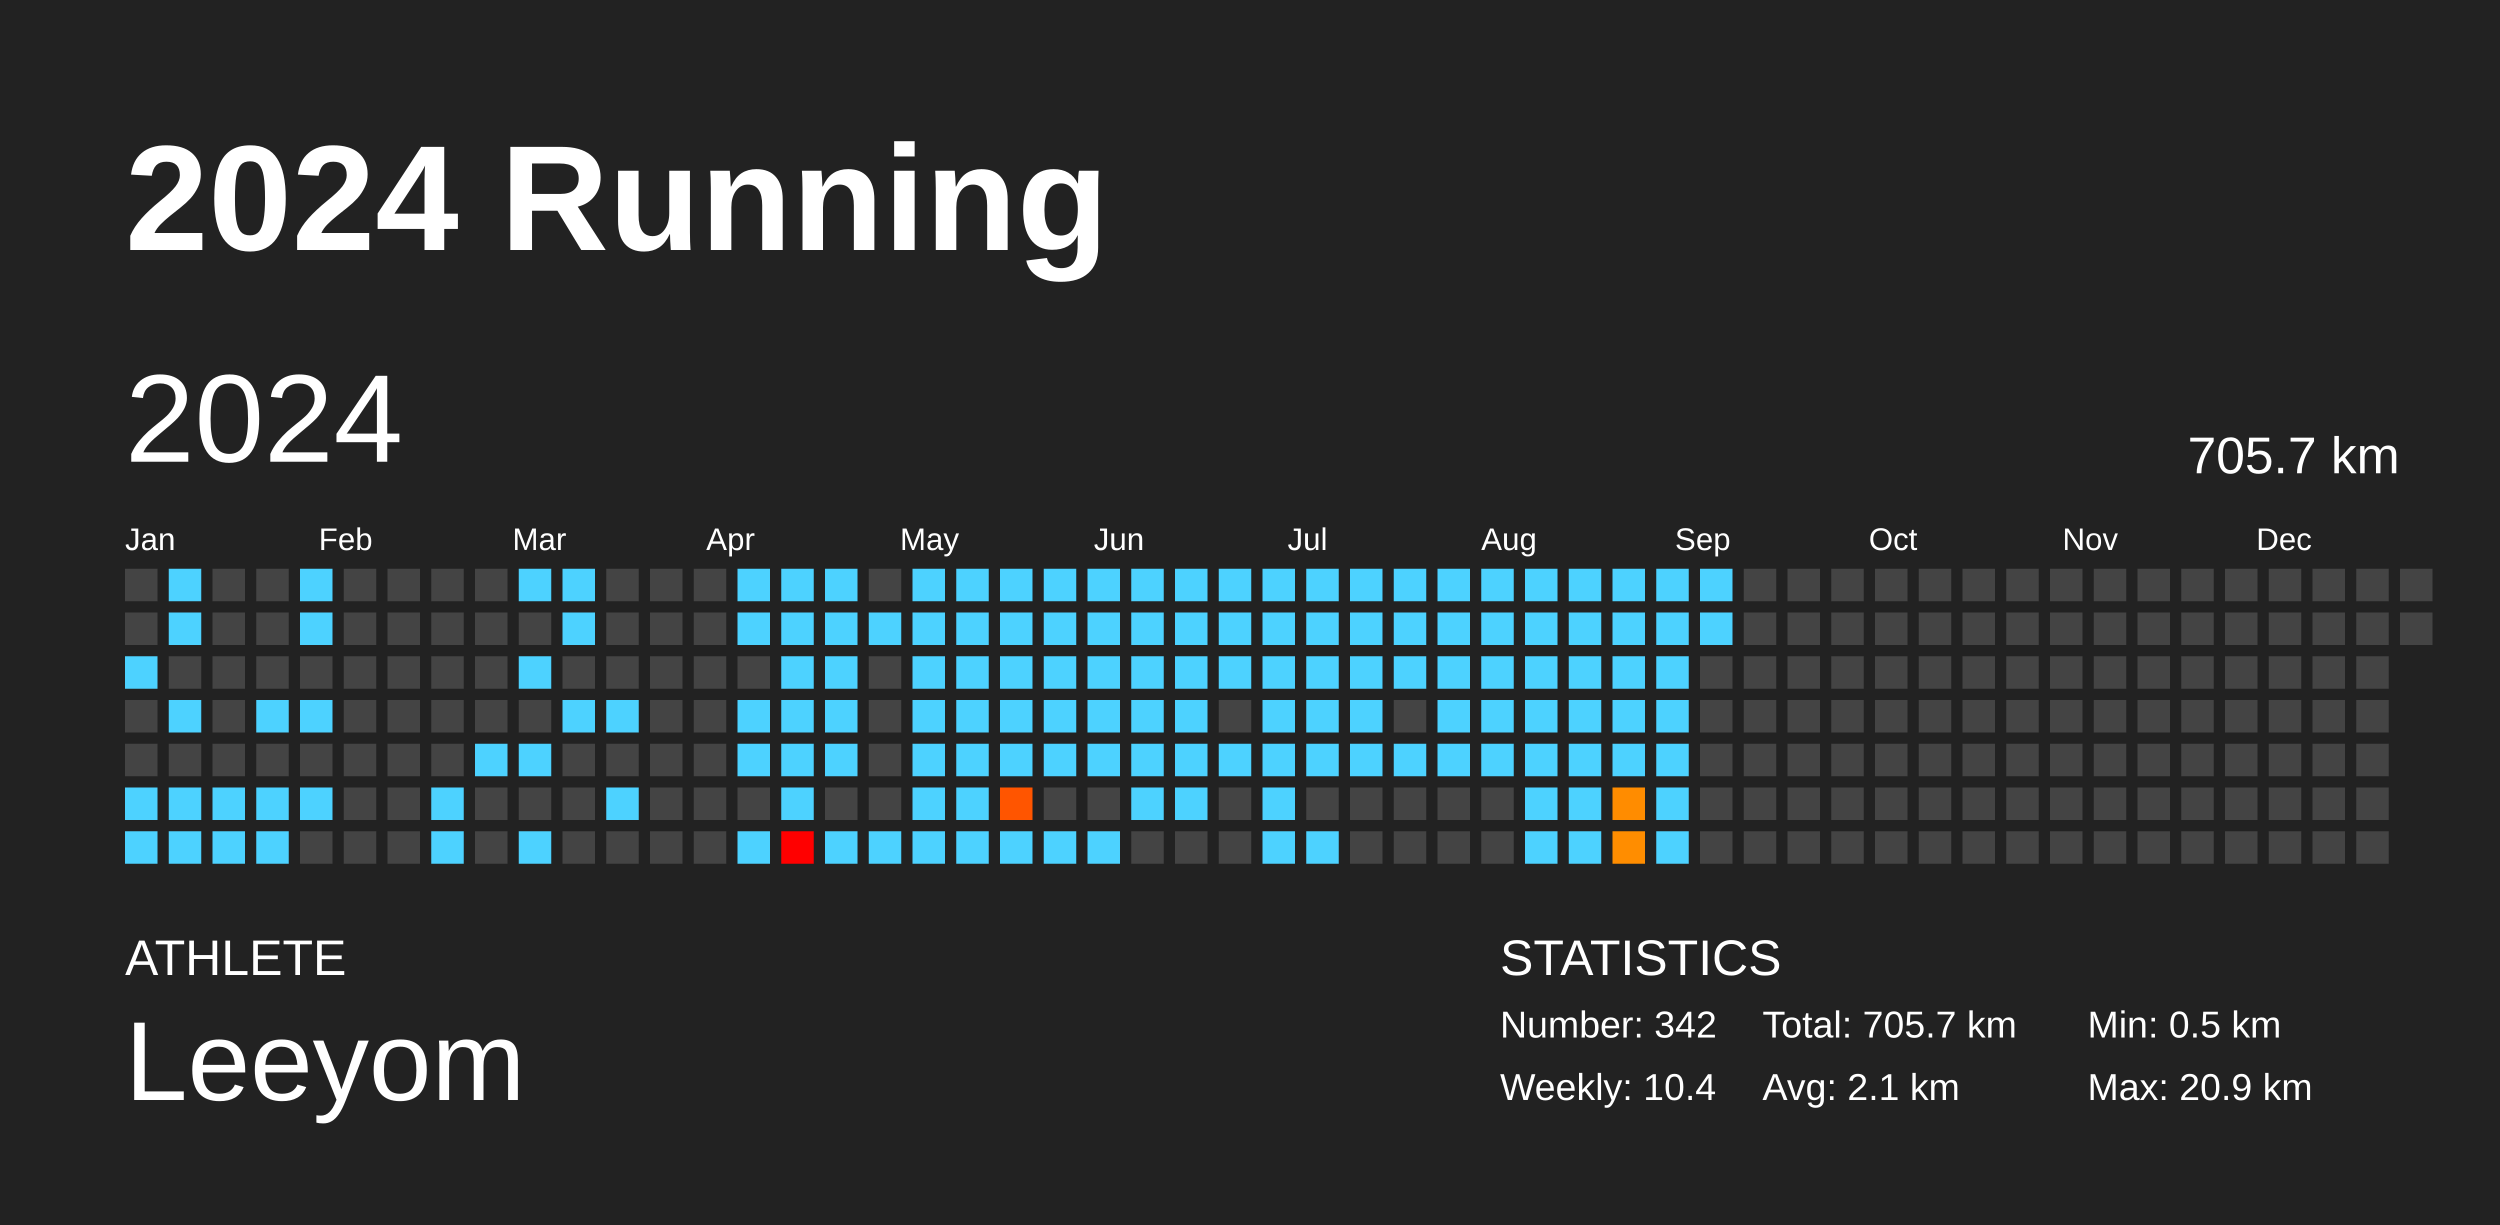
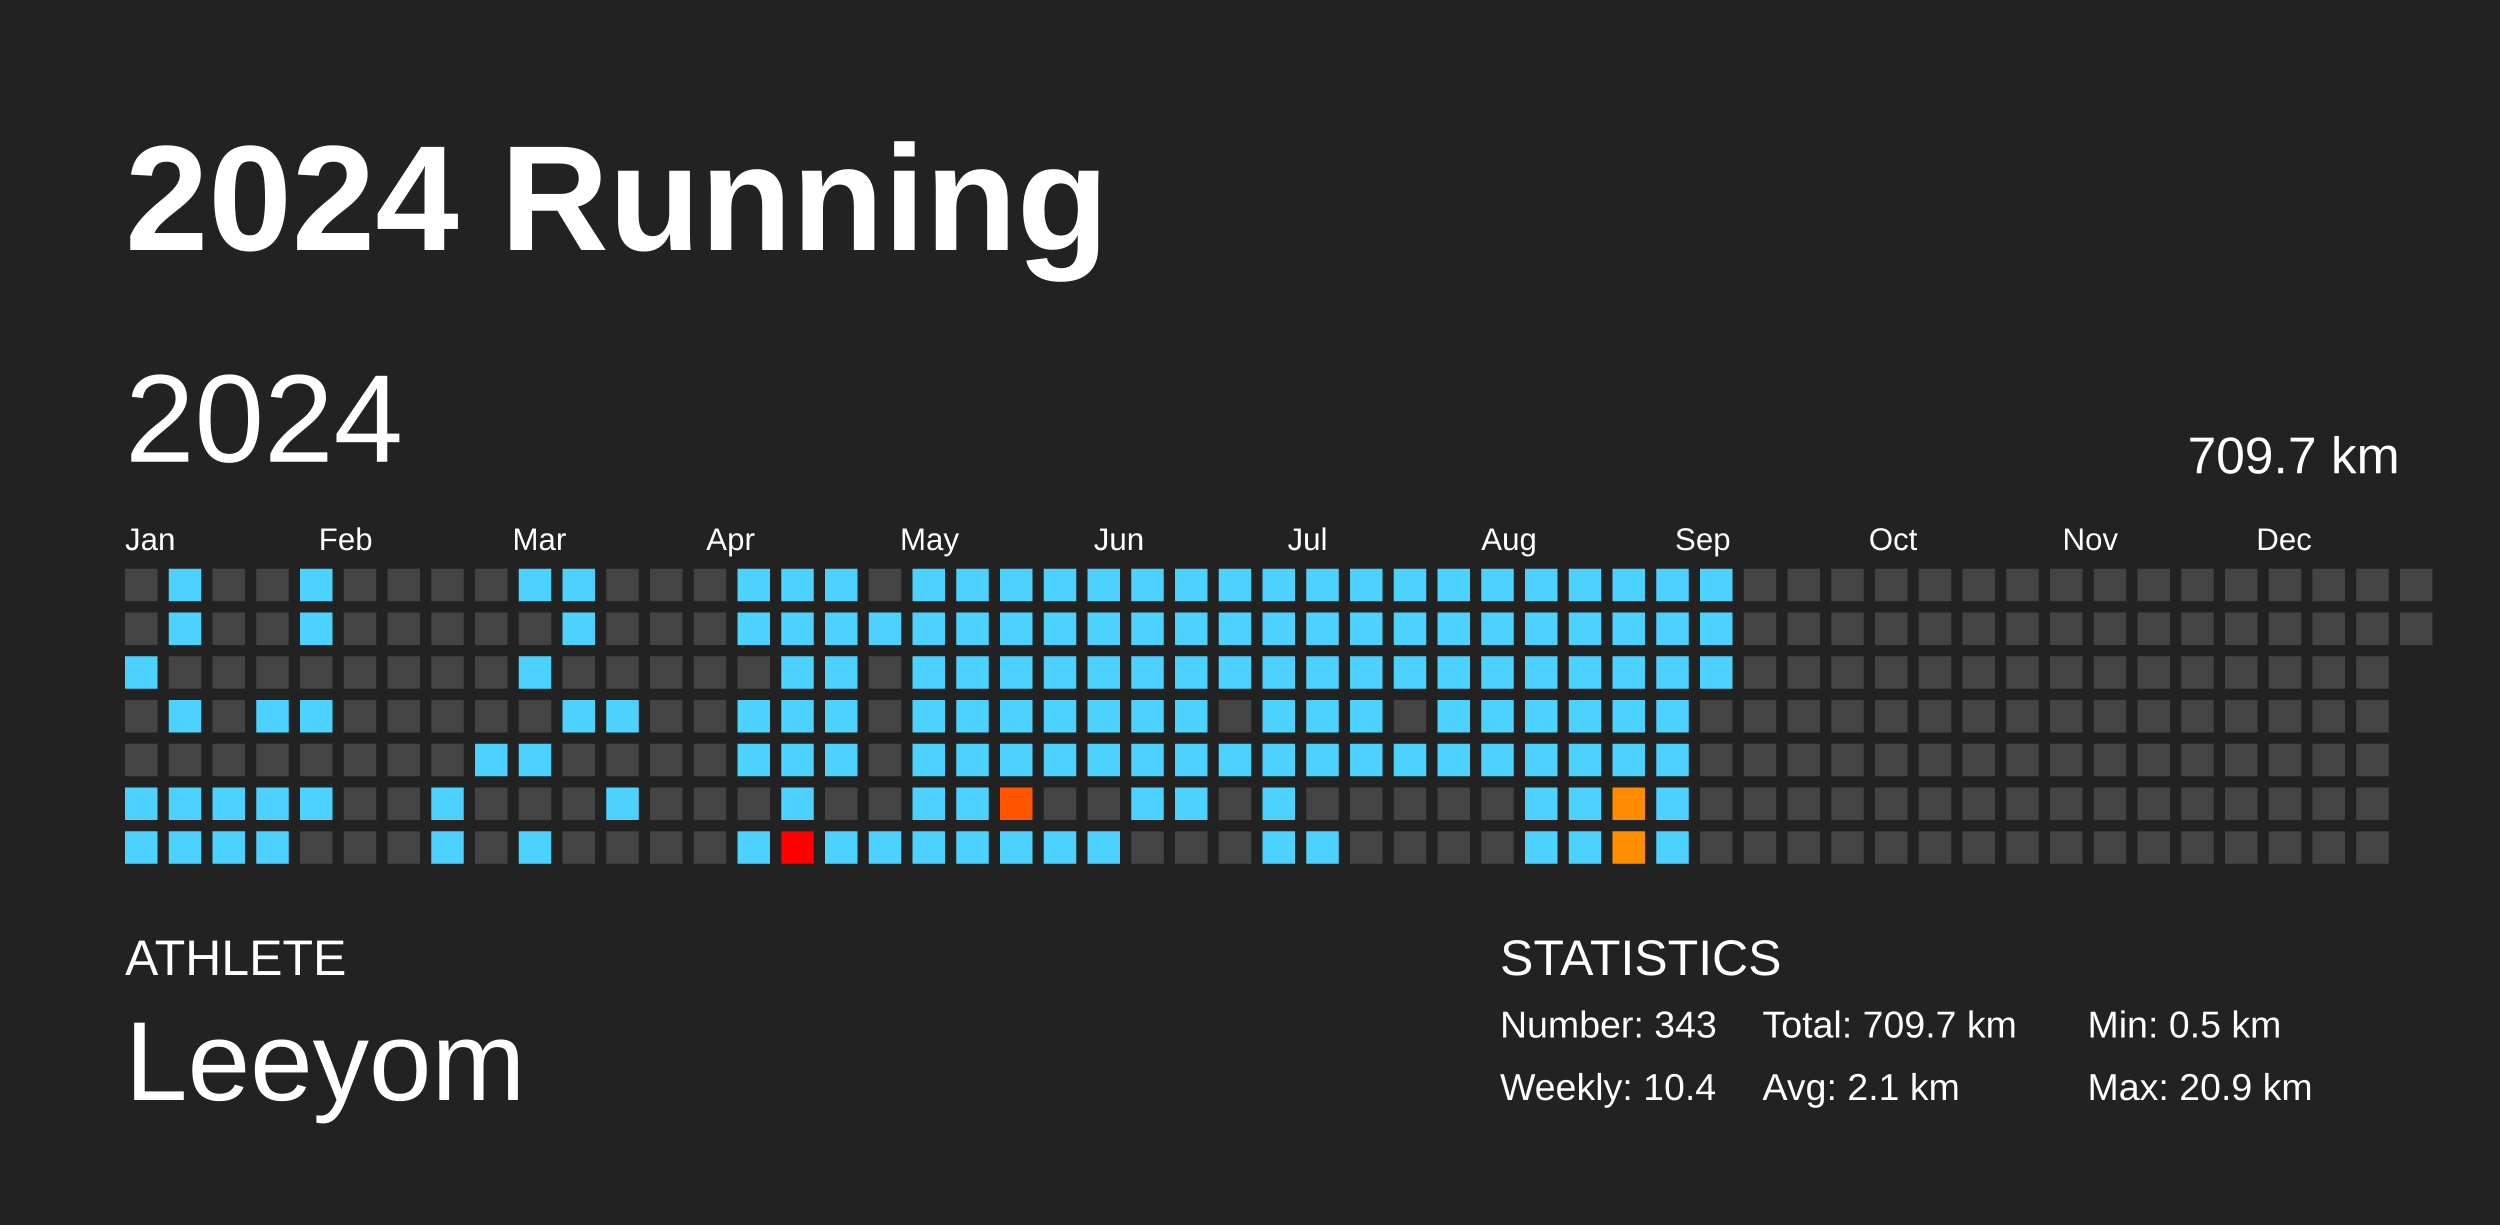
<svg xmlns="http://www.w3.org/2000/svg" baseProfile="full" height="98mm" version="1.1" viewBox="0,0,200,98" width="200mm">
  <defs />
  <rect fill="#222222" height="98" width="200" x="0" y="0" />
  <text fill="#FFFFFF" style="font-size:12px; font-family:Arial; font-weight:bold;" x="10" y="20">2024 Running</text>
  <text fill="#FFFFFF" style="font-size:4px; font-family:Arial" x="10" y="78">ATHLETE</text>
  <text fill="#FFFFFF" style="font-size:9px; font-family:Arial" x="10" y="88">Leeyom</text>
  <text fill="#FFFFFF" style="font-size:4px; font-family:Arial" x="120" y="78">STATISTICS</text>
-   <text fill="#FFFFFF" style="font-size:3px; font-family:Arial" x="120" y="83">Number: 342</text>
+   <text fill="#FFFFFF" style="font-size:3px; font-family:Arial" x="120" y="83">Number: 343</text>
  <text fill="#FFFFFF" style="font-size:3px; font-family:Arial" x="120" y="88">Weekly: 10.4</text>
-   <text fill="#FFFFFF" style="font-size:3px; font-family:Arial" x="141" y="83">Total: 705.7 km</text>
+   <text fill="#FFFFFF" style="font-size:3px; font-family:Arial" x="141" y="83">Total: 709.7 km</text>
  <text fill="#FFFFFF" style="font-size:3px; font-family:Arial" x="141" y="88">Avg: 2.1 km</text>
  <text fill="#FFFFFF" style="font-size:3px; font-family:Arial" x="167" y="83">Min: 0.5 km</text>
  <text fill="#FFFFFF" style="font-size:3px; font-family:Arial" x="167" y="88">Max: 20.9 km</text>
  <text dominant-baseline="hanging" fill="#FFFFFF" style="font-size:10.0px; font-family:Arial;" x="10" y="30">2024</text>
-   <text dominant-baseline="hanging" fill="#FFFFFF" style="font-size:4.125px; font-family:Arial;" x="175" y="35">705.7 km</text>
+   <text dominant-baseline="hanging" fill="#FFFFFF" style="font-size:4.125px; font-family:Arial;" x="175" y="35">709.7 km</text>
  <text fill="#FFFFFF" style="font-size:2.5px; font-family:Arial" x="10.0" y="44">Jan</text>
  <text fill="#FFFFFF" style="font-size:2.5px; font-family:Arial" x="25.5" y="44">Feb</text>
  <text fill="#FFFFFF" style="font-size:2.5px; font-family:Arial" x="41.0" y="44">Mar</text>
  <text fill="#FFFFFF" style="font-size:2.5px; font-family:Arial" x="56.5" y="44">Apr</text>
  <text fill="#FFFFFF" style="font-size:2.5px; font-family:Arial" x="72.0" y="44">May</text>
  <text fill="#FFFFFF" style="font-size:2.5px; font-family:Arial" x="87.5" y="44">Jun</text>
  <text fill="#FFFFFF" style="font-size:2.5px; font-family:Arial" x="103.0" y="44">Jul</text>
  <text fill="#FFFFFF" style="font-size:2.5px; font-family:Arial" x="118.5" y="44">Aug</text>
  <text fill="#FFFFFF" style="font-size:2.5px; font-family:Arial" x="134.0" y="44">Sep</text>
  <text fill="#FFFFFF" style="font-size:2.5px; font-family:Arial" x="149.5" y="44">Oct</text>
  <text fill="#FFFFFF" style="font-size:2.5px; font-family:Arial" x="165.0" y="44">Nov</text>
  <text fill="#FFFFFF" style="font-size:2.5px; font-family:Arial" x="180.5" y="44">Dec</text>
  <rect fill="#444444" height="2.6" width="2.6" x="10.0" y="45.5" />
  <rect fill="#444444" height="2.6" width="2.6" x="10.0" y="49.0" />
  <rect fill="#4dd2ff" height="2.6" width="2.6" x="10.0" y="52.5" />
  <rect fill="#444444" height="2.6" width="2.6" x="10.0" y="56.0" />
  <rect fill="#444444" height="2.6" width="2.6" x="10.0" y="59.5" />
  <rect fill="#4dd2ff" height="2.6" width="2.6" x="10.0" y="63.0" />
  <rect fill="#4dd2ff" height="2.6" width="2.6" x="10.0" y="66.5" />
  <rect fill="#4dd2ff" height="2.6" width="2.6" x="13.5" y="45.5" />
  <rect fill="#4dd2ff" height="2.6" width="2.6" x="13.5" y="49.0" />
  <rect fill="#444444" height="2.6" width="2.6" x="13.5" y="52.5" />
  <rect fill="#4dd2ff" height="2.6" width="2.6" x="13.5" y="56.0" />
  <rect fill="#444444" height="2.6" width="2.6" x="13.5" y="59.5" />
  <rect fill="#4dd2ff" height="2.6" width="2.6" x="13.5" y="63.0" />
  <rect fill="#4dd2ff" height="2.6" width="2.6" x="13.5" y="66.5" />
  <rect fill="#444444" height="2.6" width="2.6" x="17.0" y="45.5" />
  <rect fill="#444444" height="2.6" width="2.6" x="17.0" y="49.0" />
  <rect fill="#444444" height="2.6" width="2.6" x="17.0" y="52.5" />
  <rect fill="#444444" height="2.6" width="2.6" x="17.0" y="56.0" />
  <rect fill="#444444" height="2.6" width="2.6" x="17.0" y="59.5" />
  <rect fill="#4dd2ff" height="2.6" width="2.6" x="17.0" y="63.0" />
  <rect fill="#4dd2ff" height="2.6" width="2.6" x="17.0" y="66.5" />
  <rect fill="#444444" height="2.6" width="2.6" x="20.5" y="45.5" />
  <rect fill="#444444" height="2.6" width="2.6" x="20.5" y="49.0" />
  <rect fill="#444444" height="2.6" width="2.6" x="20.5" y="52.5" />
  <rect fill="#4dd2ff" height="2.6" width="2.6" x="20.5" y="56.0" />
  <rect fill="#444444" height="2.6" width="2.6" x="20.5" y="59.5" />
  <rect fill="#4dd2ff" height="2.6" width="2.6" x="20.5" y="63.0" />
  <rect fill="#4dd2ff" height="2.6" width="2.6" x="20.5" y="66.5" />
  <rect fill="#4dd2ff" height="2.6" width="2.6" x="24.0" y="45.5" />
  <rect fill="#4dd2ff" height="2.6" width="2.6" x="24.0" y="49.0" />
  <rect fill="#444444" height="2.6" width="2.6" x="24.0" y="52.5" />
  <rect fill="#4dd2ff" height="2.6" width="2.6" x="24.0" y="56.0" />
  <rect fill="#444444" height="2.6" width="2.6" x="24.0" y="59.5" />
  <rect fill="#4dd2ff" height="2.6" width="2.6" x="24.0" y="63.0" />
  <rect fill="#444444" height="2.6" width="2.6" x="24.0" y="66.5" />
  <rect fill="#444444" height="2.6" width="2.6" x="27.5" y="45.5" />
  <rect fill="#444444" height="2.6" width="2.6" x="27.5" y="49.0" />
  <rect fill="#444444" height="2.6" width="2.6" x="27.5" y="52.5" />
  <rect fill="#444444" height="2.6" width="2.6" x="27.5" y="56.0" />
  <rect fill="#444444" height="2.6" width="2.6" x="27.5" y="59.5" />
  <rect fill="#444444" height="2.6" width="2.6" x="27.5" y="63.0" />
  <rect fill="#444444" height="2.6" width="2.6" x="27.5" y="66.5" />
  <rect fill="#444444" height="2.6" width="2.6" x="31.0" y="45.5" />
  <rect fill="#444444" height="2.6" width="2.6" x="31.0" y="49.0" />
  <rect fill="#444444" height="2.6" width="2.6" x="31.0" y="52.5" />
  <rect fill="#444444" height="2.6" width="2.6" x="31.0" y="56.0" />
  <rect fill="#444444" height="2.6" width="2.6" x="31.0" y="59.5" />
  <rect fill="#444444" height="2.6" width="2.6" x="31.0" y="63.0" />
  <rect fill="#444444" height="2.6" width="2.6" x="31.0" y="66.5" />
  <rect fill="#444444" height="2.6" width="2.6" x="34.5" y="45.5" />
  <rect fill="#444444" height="2.6" width="2.6" x="34.5" y="49.0" />
  <rect fill="#444444" height="2.6" width="2.6" x="34.5" y="52.5" />
  <rect fill="#444444" height="2.6" width="2.6" x="34.5" y="56.0" />
  <rect fill="#444444" height="2.6" width="2.6" x="34.5" y="59.5" />
  <rect fill="#4dd2ff" height="2.6" width="2.6" x="34.5" y="63.0" />
  <rect fill="#4dd2ff" height="2.6" width="2.6" x="34.5" y="66.5" />
  <rect fill="#444444" height="2.6" width="2.6" x="38.0" y="45.5" />
  <rect fill="#444444" height="2.6" width="2.6" x="38.0" y="49.0" />
  <rect fill="#444444" height="2.6" width="2.6" x="38.0" y="52.5" />
  <rect fill="#444444" height="2.6" width="2.6" x="38.0" y="56.0" />
  <rect fill="#4dd2ff" height="2.6" width="2.6" x="38.0" y="59.5" />
  <rect fill="#444444" height="2.6" width="2.6" x="38.0" y="63.0" />
  <rect fill="#444444" height="2.6" width="2.6" x="38.0" y="66.5" />
  <rect fill="#4dd2ff" height="2.6" width="2.6" x="41.5" y="45.5" />
  <rect fill="#444444" height="2.6" width="2.6" x="41.5" y="49.0" />
  <rect fill="#4dd2ff" height="2.6" width="2.6" x="41.5" y="52.5" />
  <rect fill="#444444" height="2.6" width="2.6" x="41.5" y="56.0" />
  <rect fill="#4dd2ff" height="2.6" width="2.6" x="41.5" y="59.5" />
  <rect fill="#444444" height="2.6" width="2.6" x="41.5" y="63.0" />
  <rect fill="#4dd2ff" height="2.6" width="2.6" x="41.5" y="66.5" />
  <rect fill="#4dd2ff" height="2.6" width="2.6" x="45.0" y="45.5" />
  <rect fill="#4dd2ff" height="2.6" width="2.6" x="45.0" y="49.0" />
  <rect fill="#444444" height="2.6" width="2.6" x="45.0" y="52.5" />
  <rect fill="#4dd2ff" height="2.6" width="2.6" x="45.0" y="56.0" />
  <rect fill="#444444" height="2.6" width="2.6" x="45.0" y="59.5" />
  <rect fill="#444444" height="2.6" width="2.6" x="45.0" y="63.0" />
  <rect fill="#444444" height="2.6" width="2.6" x="45.0" y="66.5" />
  <rect fill="#444444" height="2.6" width="2.6" x="48.5" y="45.5" />
  <rect fill="#444444" height="2.6" width="2.6" x="48.5" y="49.0" />
  <rect fill="#444444" height="2.6" width="2.6" x="48.5" y="52.5" />
  <rect fill="#4dd2ff" height="2.6" width="2.6" x="48.5" y="56.0" />
  <rect fill="#444444" height="2.6" width="2.6" x="48.5" y="59.5" />
  <rect fill="#4dd2ff" height="2.6" width="2.6" x="48.5" y="63.0" />
  <rect fill="#444444" height="2.6" width="2.6" x="48.5" y="66.5" />
  <rect fill="#444444" height="2.6" width="2.6" x="52.0" y="45.5" />
  <rect fill="#444444" height="2.6" width="2.6" x="52.0" y="49.0" />
  <rect fill="#444444" height="2.6" width="2.6" x="52.0" y="52.5" />
  <rect fill="#444444" height="2.6" width="2.6" x="52.0" y="56.0" />
  <rect fill="#444444" height="2.6" width="2.6" x="52.0" y="59.5" />
  <rect fill="#444444" height="2.6" width="2.6" x="52.0" y="63.0" />
  <rect fill="#444444" height="2.6" width="2.6" x="52.0" y="66.5" />
  <rect fill="#444444" height="2.6" width="2.6" x="55.5" y="45.5" />
  <rect fill="#444444" height="2.6" width="2.6" x="55.5" y="49.0" />
  <rect fill="#444444" height="2.6" width="2.6" x="55.5" y="52.5" />
  <rect fill="#444444" height="2.6" width="2.6" x="55.5" y="56.0" />
  <rect fill="#444444" height="2.6" width="2.6" x="55.5" y="59.5" />
  <rect fill="#444444" height="2.6" width="2.6" x="55.5" y="63.0" />
  <rect fill="#444444" height="2.6" width="2.6" x="55.5" y="66.5" />
  <rect fill="#4dd2ff" height="2.6" width="2.6" x="59.0" y="45.5" />
  <rect fill="#4dd2ff" height="2.6" width="2.6" x="59.0" y="49.0" />
  <rect fill="#444444" height="2.6" width="2.6" x="59.0" y="52.5" />
  <rect fill="#4dd2ff" height="2.6" width="2.6" x="59.0" y="56.0" />
  <rect fill="#4dd2ff" height="2.6" width="2.6" x="59.0" y="59.5" />
  <rect fill="#444444" height="2.6" width="2.6" x="59.0" y="63.0" />
  <rect fill="#4dd2ff" height="2.6" width="2.6" x="59.0" y="66.5" />
  <rect fill="#4dd2ff" height="2.6" width="2.6" x="62.5" y="45.5" />
  <rect fill="#4dd2ff" height="2.6" width="2.6" x="62.5" y="49.0" />
  <rect fill="#4dd2ff" height="2.6" width="2.6" x="62.5" y="52.5" />
  <rect fill="#4dd2ff" height="2.6" width="2.6" x="62.5" y="56.0" />
  <rect fill="#4dd2ff" height="2.6" width="2.6" x="62.5" y="59.5" />
  <rect fill="#4dd2ff" height="2.6" width="2.6" x="62.5" y="63.0" />
  <rect fill="red" height="2.6" width="2.6" x="62.5" y="66.5" />
  <rect fill="#4dd2ff" height="2.6" width="2.6" x="66.0" y="45.5" />
  <rect fill="#4dd2ff" height="2.6" width="2.6" x="66.0" y="49.0" />
  <rect fill="#4dd2ff" height="2.6" width="2.6" x="66.0" y="52.5" />
  <rect fill="#4dd2ff" height="2.6" width="2.6" x="66.0" y="56.0" />
  <rect fill="#4dd2ff" height="2.6" width="2.6" x="66.0" y="59.5" />
  <rect fill="#444444" height="2.6" width="2.6" x="66.0" y="63.0" />
  <rect fill="#4dd2ff" height="2.6" width="2.6" x="66.0" y="66.5" />
  <rect fill="#444444" height="2.6" width="2.6" x="69.5" y="45.5" />
  <rect fill="#4dd2ff" height="2.6" width="2.6" x="69.5" y="49.0" />
  <rect fill="#444444" height="2.6" width="2.6" x="69.5" y="52.5" />
  <rect fill="#444444" height="2.6" width="2.6" x="69.5" y="56.0" />
  <rect fill="#444444" height="2.6" width="2.6" x="69.5" y="59.5" />
  <rect fill="#444444" height="2.6" width="2.6" x="69.5" y="63.0" />
  <rect fill="#4dd2ff" height="2.6" width="2.6" x="69.5" y="66.5" />
  <rect fill="#4dd2ff" height="2.6" width="2.6" x="73.0" y="45.5" />
  <rect fill="#4dd2ff" height="2.6" width="2.6" x="73.0" y="49.0" />
  <rect fill="#4dd2ff" height="2.6" width="2.6" x="73.0" y="52.5" />
  <rect fill="#4dd2ff" height="2.6" width="2.6" x="73.0" y="56.0" />
  <rect fill="#4dd2ff" height="2.6" width="2.6" x="73.0" y="59.5" />
  <rect fill="#4dd2ff" height="2.6" width="2.6" x="73.0" y="63.0" />
  <rect fill="#4dd2ff" height="2.6" width="2.6" x="73.0" y="66.5" />
  <rect fill="#4dd2ff" height="2.6" width="2.6" x="76.5" y="45.5" />
  <rect fill="#4dd2ff" height="2.6" width="2.6" x="76.5" y="49.0" />
  <rect fill="#4dd2ff" height="2.6" width="2.6" x="76.5" y="52.5" />
  <rect fill="#4dd2ff" height="2.6" width="2.6" x="76.5" y="56.0" />
  <rect fill="#4dd2ff" height="2.6" width="2.6" x="76.5" y="59.5" />
  <rect fill="#4dd2ff" height="2.6" width="2.6" x="76.5" y="63.0" />
  <rect fill="#4dd2ff" height="2.6" width="2.6" x="76.5" y="66.5" />
  <rect fill="#4dd2ff" height="2.6" width="2.6" x="80.0" y="45.5" />
  <rect fill="#4dd2ff" height="2.6" width="2.6" x="80.0" y="49.0" />
  <rect fill="#4dd2ff" height="2.6" width="2.6" x="80.0" y="52.5" />
  <rect fill="#4dd2ff" height="2.6" width="2.6" x="80.0" y="56.0" />
  <rect fill="#4dd2ff" height="2.6" width="2.6" x="80.0" y="59.5" />
  <rect fill="#ff5500" height="2.6" width="2.6" x="80.0" y="63.0" />
  <rect fill="#4dd2ff" height="2.6" width="2.6" x="80.0" y="66.5" />
  <rect fill="#4dd2ff" height="2.6" width="2.6" x="83.5" y="45.5" />
  <rect fill="#4dd2ff" height="2.6" width="2.6" x="83.5" y="49.0" />
  <rect fill="#4dd2ff" height="2.6" width="2.6" x="83.5" y="52.5" />
  <rect fill="#4dd2ff" height="2.6" width="2.6" x="83.5" y="56.0" />
  <rect fill="#4dd2ff" height="2.6" width="2.6" x="83.5" y="59.5" />
  <rect fill="#444444" height="2.6" width="2.6" x="83.5" y="63.0" />
  <rect fill="#4dd2ff" height="2.6" width="2.6" x="83.5" y="66.5" />
  <rect fill="#4dd2ff" height="2.6" width="2.6" x="87.0" y="45.5" />
  <rect fill="#4dd2ff" height="2.6" width="2.6" x="87.0" y="49.0" />
  <rect fill="#4dd2ff" height="2.6" width="2.6" x="87.0" y="52.5" />
  <rect fill="#4dd2ff" height="2.6" width="2.6" x="87.0" y="56.0" />
  <rect fill="#4dd2ff" height="2.6" width="2.6" x="87.0" y="59.5" />
  <rect fill="#444444" height="2.6" width="2.6" x="87.0" y="63.0" />
  <rect fill="#4dd2ff" height="2.6" width="2.6" x="87.0" y="66.5" />
  <rect fill="#4dd2ff" height="2.6" width="2.6" x="90.5" y="45.5" />
  <rect fill="#4dd2ff" height="2.6" width="2.6" x="90.5" y="49.0" />
  <rect fill="#4dd2ff" height="2.6" width="2.6" x="90.5" y="52.5" />
  <rect fill="#4dd2ff" height="2.6" width="2.6" x="90.5" y="56.0" />
  <rect fill="#4dd2ff" height="2.6" width="2.6" x="90.5" y="59.5" />
  <rect fill="#4dd2ff" height="2.6" width="2.6" x="90.5" y="63.0" />
  <rect fill="#444444" height="2.6" width="2.6" x="90.5" y="66.5" />
  <rect fill="#4dd2ff" height="2.6" width="2.6" x="94.0" y="45.5" />
  <rect fill="#4dd2ff" height="2.6" width="2.6" x="94.0" y="49.0" />
  <rect fill="#4dd2ff" height="2.6" width="2.6" x="94.0" y="52.5" />
  <rect fill="#4dd2ff" height="2.6" width="2.6" x="94.0" y="56.0" />
  <rect fill="#4dd2ff" height="2.6" width="2.6" x="94.0" y="59.5" />
  <rect fill="#4dd2ff" height="2.6" width="2.6" x="94.0" y="63.0" />
  <rect fill="#444444" height="2.6" width="2.6" x="94.0" y="66.5" />
  <rect fill="#4dd2ff" height="2.6" width="2.6" x="97.5" y="45.5" />
  <rect fill="#4dd2ff" height="2.6" width="2.6" x="97.5" y="49.0" />
  <rect fill="#4dd2ff" height="2.6" width="2.6" x="97.5" y="52.5" />
  <rect fill="#444444" height="2.6" width="2.6" x="97.5" y="56.0" />
  <rect fill="#4dd2ff" height="2.6" width="2.6" x="97.5" y="59.5" />
  <rect fill="#444444" height="2.6" width="2.6" x="97.5" y="63.0" />
  <rect fill="#444444" height="2.6" width="2.6" x="97.5" y="66.5" />
  <rect fill="#4dd2ff" height="2.6" width="2.6" x="101.0" y="45.5" />
  <rect fill="#4dd2ff" height="2.6" width="2.6" x="101.0" y="49.0" />
  <rect fill="#4dd2ff" height="2.6" width="2.6" x="101.0" y="52.5" />
  <rect fill="#4dd2ff" height="2.6" width="2.6" x="101.0" y="56.0" />
  <rect fill="#4dd2ff" height="2.6" width="2.6" x="101.0" y="59.5" />
  <rect fill="#4dd2ff" height="2.6" width="2.6" x="101.0" y="63.0" />
  <rect fill="#4dd2ff" height="2.6" width="2.6" x="101.0" y="66.5" />
  <rect fill="#4dd2ff" height="2.6" width="2.6" x="104.5" y="45.5" />
  <rect fill="#4dd2ff" height="2.6" width="2.6" x="104.5" y="49.0" />
  <rect fill="#4dd2ff" height="2.6" width="2.6" x="104.5" y="52.5" />
  <rect fill="#4dd2ff" height="2.6" width="2.6" x="104.5" y="56.0" />
  <rect fill="#4dd2ff" height="2.6" width="2.6" x="104.5" y="59.5" />
  <rect fill="#444444" height="2.6" width="2.6" x="104.5" y="63.0" />
  <rect fill="#4dd2ff" height="2.6" width="2.6" x="104.5" y="66.5" />
  <rect fill="#4dd2ff" height="2.6" width="2.6" x="108.0" y="45.5" />
  <rect fill="#4dd2ff" height="2.6" width="2.6" x="108.0" y="49.0" />
  <rect fill="#4dd2ff" height="2.6" width="2.6" x="108.0" y="52.5" />
  <rect fill="#4dd2ff" height="2.6" width="2.6" x="108.0" y="56.0" />
  <rect fill="#4dd2ff" height="2.6" width="2.6" x="108.0" y="59.5" />
  <rect fill="#444444" height="2.6" width="2.6" x="108.0" y="63.0" />
  <rect fill="#444444" height="2.6" width="2.6" x="108.0" y="66.5" />
  <rect fill="#4dd2ff" height="2.6" width="2.6" x="111.5" y="45.5" />
  <rect fill="#4dd2ff" height="2.6" width="2.6" x="111.5" y="49.0" />
  <rect fill="#4dd2ff" height="2.6" width="2.6" x="111.5" y="52.5" />
  <rect fill="#444444" height="2.6" width="2.6" x="111.5" y="56.0" />
  <rect fill="#4dd2ff" height="2.6" width="2.6" x="111.5" y="59.5" />
  <rect fill="#444444" height="2.6" width="2.6" x="111.5" y="63.0" />
  <rect fill="#444444" height="2.6" width="2.6" x="111.5" y="66.5" />
  <rect fill="#4dd2ff" height="2.6" width="2.6" x="115.0" y="45.5" />
  <rect fill="#4dd2ff" height="2.6" width="2.6" x="115.0" y="49.0" />
  <rect fill="#4dd2ff" height="2.6" width="2.6" x="115.0" y="52.5" />
  <rect fill="#4dd2ff" height="2.6" width="2.6" x="115.0" y="56.0" />
  <rect fill="#4dd2ff" height="2.6" width="2.6" x="115.0" y="59.5" />
  <rect fill="#444444" height="2.6" width="2.6" x="115.0" y="63.0" />
  <rect fill="#444444" height="2.6" width="2.6" x="115.0" y="66.5" />
  <rect fill="#4dd2ff" height="2.6" width="2.6" x="118.5" y="45.5" />
  <rect fill="#4dd2ff" height="2.6" width="2.6" x="118.5" y="49.0" />
  <rect fill="#4dd2ff" height="2.6" width="2.6" x="118.5" y="52.5" />
  <rect fill="#4dd2ff" height="2.6" width="2.6" x="118.5" y="56.0" />
  <rect fill="#4dd2ff" height="2.6" width="2.6" x="118.5" y="59.5" />
  <rect fill="#444444" height="2.6" width="2.6" x="118.5" y="63.0" />
  <rect fill="#444444" height="2.6" width="2.6" x="118.5" y="66.5" />
  <rect fill="#4dd2ff" height="2.6" width="2.6" x="122.0" y="45.5" />
  <rect fill="#4dd2ff" height="2.6" width="2.6" x="122.0" y="49.0" />
  <rect fill="#4dd2ff" height="2.6" width="2.6" x="122.0" y="52.5" />
  <rect fill="#4dd2ff" height="2.6" width="2.6" x="122.0" y="56.0" />
  <rect fill="#4dd2ff" height="2.6" width="2.6" x="122.0" y="59.5" />
  <rect fill="#4dd2ff" height="2.6" width="2.6" x="122.0" y="63.0" />
  <rect fill="#4dd2ff" height="2.6" width="2.6" x="122.0" y="66.5" />
  <rect fill="#4dd2ff" height="2.6" width="2.6" x="125.5" y="45.5" />
  <rect fill="#4dd2ff" height="2.6" width="2.6" x="125.5" y="49.0" />
  <rect fill="#4dd2ff" height="2.6" width="2.6" x="125.5" y="52.5" />
  <rect fill="#4dd2ff" height="2.6" width="2.6" x="125.5" y="56.0" />
  <rect fill="#4dd2ff" height="2.6" width="2.6" x="125.5" y="59.5" />
  <rect fill="#4dd2ff" height="2.6" width="2.6" x="125.5" y="63.0" />
  <rect fill="#4dd2ff" height="2.6" width="2.6" x="125.5" y="66.5" />
  <rect fill="#4dd2ff" height="2.6" width="2.6" x="129.0" y="45.5" />
  <rect fill="#4dd2ff" height="2.6" width="2.6" x="129.0" y="49.0" />
  <rect fill="#4dd2ff" height="2.6" width="2.6" x="129.0" y="52.5" />
  <rect fill="#4dd2ff" height="2.6" width="2.6" x="129.0" y="56.0" />
  <rect fill="#4dd2ff" height="2.6" width="2.6" x="129.0" y="59.5" />
  <rect fill="#ff8c00" height="2.6" width="2.6" x="129.0" y="63.0" />
  <rect fill="#ff8d00" height="2.6" width="2.6" x="129.0" y="66.5" />
  <rect fill="#4dd2ff" height="2.6" width="2.6" x="132.5" y="45.5" />
  <rect fill="#4dd2ff" height="2.6" width="2.6" x="132.5" y="49.0" />
  <rect fill="#4dd2ff" height="2.6" width="2.6" x="132.5" y="52.5" />
  <rect fill="#4dd2ff" height="2.6" width="2.6" x="132.5" y="56.0" />
  <rect fill="#4dd2ff" height="2.6" width="2.6" x="132.5" y="59.5" />
  <rect fill="#4dd2ff" height="2.6" width="2.6" x="132.5" y="63.0" />
  <rect fill="#4dd2ff" height="2.6" width="2.6" x="132.5" y="66.5" />
  <rect fill="#4dd2ff" height="2.6" width="2.6" x="136.0" y="45.5" />
  <rect fill="#4dd2ff" height="2.6" width="2.6" x="136.0" y="49.0" />
-   <rect fill="#444444" height="2.6" width="2.6" x="136.0" y="52.5" />
+   <rect fill="#4dd2ff" height="2.6" width="2.6" x="136.0" y="52.5" />
  <rect fill="#444444" height="2.6" width="2.6" x="136.0" y="56.0" />
  <rect fill="#444444" height="2.6" width="2.6" x="136.0" y="59.5" />
  <rect fill="#444444" height="2.6" width="2.6" x="136.0" y="63.0" />
  <rect fill="#444444" height="2.6" width="2.6" x="136.0" y="66.5" />
  <rect fill="#444444" height="2.6" width="2.6" x="139.5" y="45.5" />
  <rect fill="#444444" height="2.6" width="2.6" x="139.5" y="49.0" />
  <rect fill="#444444" height="2.6" width="2.6" x="139.5" y="52.5" />
  <rect fill="#444444" height="2.6" width="2.6" x="139.5" y="56.0" />
  <rect fill="#444444" height="2.6" width="2.6" x="139.5" y="59.5" />
  <rect fill="#444444" height="2.6" width="2.6" x="139.5" y="63.0" />
  <rect fill="#444444" height="2.6" width="2.6" x="139.5" y="66.5" />
  <rect fill="#444444" height="2.6" width="2.6" x="143.0" y="45.5" />
  <rect fill="#444444" height="2.6" width="2.6" x="143.0" y="49.0" />
  <rect fill="#444444" height="2.6" width="2.6" x="143.0" y="52.5" />
  <rect fill="#444444" height="2.6" width="2.6" x="143.0" y="56.0" />
  <rect fill="#444444" height="2.6" width="2.6" x="143.0" y="59.5" />
  <rect fill="#444444" height="2.6" width="2.6" x="143.0" y="63.0" />
  <rect fill="#444444" height="2.6" width="2.6" x="143.0" y="66.5" />
  <rect fill="#444444" height="2.6" width="2.6" x="146.5" y="45.5" />
  <rect fill="#444444" height="2.6" width="2.6" x="146.5" y="49.0" />
  <rect fill="#444444" height="2.6" width="2.6" x="146.5" y="52.5" />
  <rect fill="#444444" height="2.6" width="2.6" x="146.5" y="56.0" />
  <rect fill="#444444" height="2.6" width="2.6" x="146.5" y="59.5" />
  <rect fill="#444444" height="2.6" width="2.6" x="146.5" y="63.0" />
  <rect fill="#444444" height="2.6" width="2.6" x="146.5" y="66.5" />
  <rect fill="#444444" height="2.6" width="2.6" x="150.0" y="45.5" />
  <rect fill="#444444" height="2.6" width="2.6" x="150.0" y="49.0" />
  <rect fill="#444444" height="2.6" width="2.6" x="150.0" y="52.5" />
  <rect fill="#444444" height="2.6" width="2.6" x="150.0" y="56.0" />
  <rect fill="#444444" height="2.6" width="2.6" x="150.0" y="59.5" />
  <rect fill="#444444" height="2.6" width="2.6" x="150.0" y="63.0" />
  <rect fill="#444444" height="2.6" width="2.6" x="150.0" y="66.5" />
  <rect fill="#444444" height="2.6" width="2.6" x="153.5" y="45.5" />
  <rect fill="#444444" height="2.6" width="2.6" x="153.5" y="49.0" />
  <rect fill="#444444" height="2.6" width="2.6" x="153.5" y="52.5" />
  <rect fill="#444444" height="2.6" width="2.6" x="153.5" y="56.0" />
  <rect fill="#444444" height="2.6" width="2.6" x="153.5" y="59.5" />
  <rect fill="#444444" height="2.6" width="2.6" x="153.5" y="63.0" />
  <rect fill="#444444" height="2.6" width="2.6" x="153.5" y="66.5" />
  <rect fill="#444444" height="2.6" width="2.6" x="157.0" y="45.5" />
  <rect fill="#444444" height="2.6" width="2.6" x="157.0" y="49.0" />
  <rect fill="#444444" height="2.6" width="2.6" x="157.0" y="52.5" />
  <rect fill="#444444" height="2.6" width="2.6" x="157.0" y="56.0" />
  <rect fill="#444444" height="2.6" width="2.6" x="157.0" y="59.5" />
  <rect fill="#444444" height="2.6" width="2.6" x="157.0" y="63.0" />
  <rect fill="#444444" height="2.6" width="2.6" x="157.0" y="66.5" />
  <rect fill="#444444" height="2.6" width="2.6" x="160.5" y="45.5" />
  <rect fill="#444444" height="2.6" width="2.6" x="160.5" y="49.0" />
  <rect fill="#444444" height="2.6" width="2.6" x="160.5" y="52.5" />
  <rect fill="#444444" height="2.6" width="2.6" x="160.5" y="56.0" />
  <rect fill="#444444" height="2.6" width="2.6" x="160.5" y="59.5" />
  <rect fill="#444444" height="2.6" width="2.6" x="160.5" y="63.0" />
  <rect fill="#444444" height="2.6" width="2.6" x="160.5" y="66.5" />
  <rect fill="#444444" height="2.6" width="2.6" x="164.0" y="45.5" />
  <rect fill="#444444" height="2.6" width="2.6" x="164.0" y="49.0" />
  <rect fill="#444444" height="2.6" width="2.6" x="164.0" y="52.5" />
  <rect fill="#444444" height="2.6" width="2.6" x="164.0" y="56.0" />
  <rect fill="#444444" height="2.6" width="2.6" x="164.0" y="59.5" />
  <rect fill="#444444" height="2.6" width="2.6" x="164.0" y="63.0" />
  <rect fill="#444444" height="2.6" width="2.6" x="164.0" y="66.5" />
  <rect fill="#444444" height="2.6" width="2.6" x="167.5" y="45.5" />
  <rect fill="#444444" height="2.6" width="2.6" x="167.5" y="49.0" />
  <rect fill="#444444" height="2.6" width="2.6" x="167.5" y="52.5" />
  <rect fill="#444444" height="2.6" width="2.6" x="167.5" y="56.0" />
  <rect fill="#444444" height="2.6" width="2.6" x="167.5" y="59.5" />
  <rect fill="#444444" height="2.6" width="2.6" x="167.5" y="63.0" />
  <rect fill="#444444" height="2.6" width="2.6" x="167.5" y="66.5" />
  <rect fill="#444444" height="2.6" width="2.6" x="171.0" y="45.5" />
  <rect fill="#444444" height="2.6" width="2.6" x="171.0" y="49.0" />
  <rect fill="#444444" height="2.6" width="2.6" x="171.0" y="52.5" />
  <rect fill="#444444" height="2.6" width="2.6" x="171.0" y="56.0" />
  <rect fill="#444444" height="2.6" width="2.6" x="171.0" y="59.5" />
  <rect fill="#444444" height="2.6" width="2.6" x="171.0" y="63.0" />
  <rect fill="#444444" height="2.6" width="2.6" x="171.0" y="66.5" />
  <rect fill="#444444" height="2.6" width="2.6" x="174.5" y="45.5" />
  <rect fill="#444444" height="2.6" width="2.6" x="174.5" y="49.0" />
  <rect fill="#444444" height="2.6" width="2.6" x="174.5" y="52.5" />
  <rect fill="#444444" height="2.6" width="2.6" x="174.5" y="56.0" />
  <rect fill="#444444" height="2.6" width="2.6" x="174.5" y="59.5" />
  <rect fill="#444444" height="2.6" width="2.6" x="174.5" y="63.0" />
  <rect fill="#444444" height="2.6" width="2.6" x="174.5" y="66.5" />
  <rect fill="#444444" height="2.6" width="2.6" x="178.0" y="45.5" />
  <rect fill="#444444" height="2.6" width="2.6" x="178.0" y="49.0" />
  <rect fill="#444444" height="2.6" width="2.6" x="178.0" y="52.5" />
  <rect fill="#444444" height="2.6" width="2.6" x="178.0" y="56.0" />
  <rect fill="#444444" height="2.6" width="2.6" x="178.0" y="59.5" />
  <rect fill="#444444" height="2.6" width="2.6" x="178.0" y="63.0" />
  <rect fill="#444444" height="2.6" width="2.6" x="178.0" y="66.5" />
  <rect fill="#444444" height="2.6" width="2.6" x="181.5" y="45.5" />
  <rect fill="#444444" height="2.6" width="2.6" x="181.5" y="49.0" />
  <rect fill="#444444" height="2.6" width="2.6" x="181.5" y="52.5" />
  <rect fill="#444444" height="2.6" width="2.6" x="181.5" y="56.0" />
  <rect fill="#444444" height="2.6" width="2.6" x="181.5" y="59.5" />
  <rect fill="#444444" height="2.6" width="2.6" x="181.5" y="63.0" />
  <rect fill="#444444" height="2.6" width="2.6" x="181.5" y="66.5" />
  <rect fill="#444444" height="2.6" width="2.6" x="185.0" y="45.5" />
  <rect fill="#444444" height="2.6" width="2.6" x="185.0" y="49.0" />
  <rect fill="#444444" height="2.6" width="2.6" x="185.0" y="52.5" />
  <rect fill="#444444" height="2.6" width="2.6" x="185.0" y="56.0" />
  <rect fill="#444444" height="2.6" width="2.6" x="185.0" y="59.5" />
  <rect fill="#444444" height="2.6" width="2.6" x="185.0" y="63.0" />
  <rect fill="#444444" height="2.6" width="2.6" x="185.0" y="66.5" />
  <rect fill="#444444" height="2.6" width="2.6" x="188.5" y="45.5" />
  <rect fill="#444444" height="2.6" width="2.6" x="188.5" y="49.0" />
  <rect fill="#444444" height="2.6" width="2.6" x="188.5" y="52.5" />
  <rect fill="#444444" height="2.6" width="2.6" x="188.5" y="56.0" />
  <rect fill="#444444" height="2.6" width="2.6" x="188.5" y="59.5" />
  <rect fill="#444444" height="2.6" width="2.6" x="188.5" y="63.0" />
  <rect fill="#444444" height="2.6" width="2.6" x="188.5" y="66.5" />
  <rect fill="#444444" height="2.6" width="2.6" x="192.0" y="45.5" />
  <rect fill="#444444" height="2.6" width="2.6" x="192.0" y="49.0" />
</svg>
